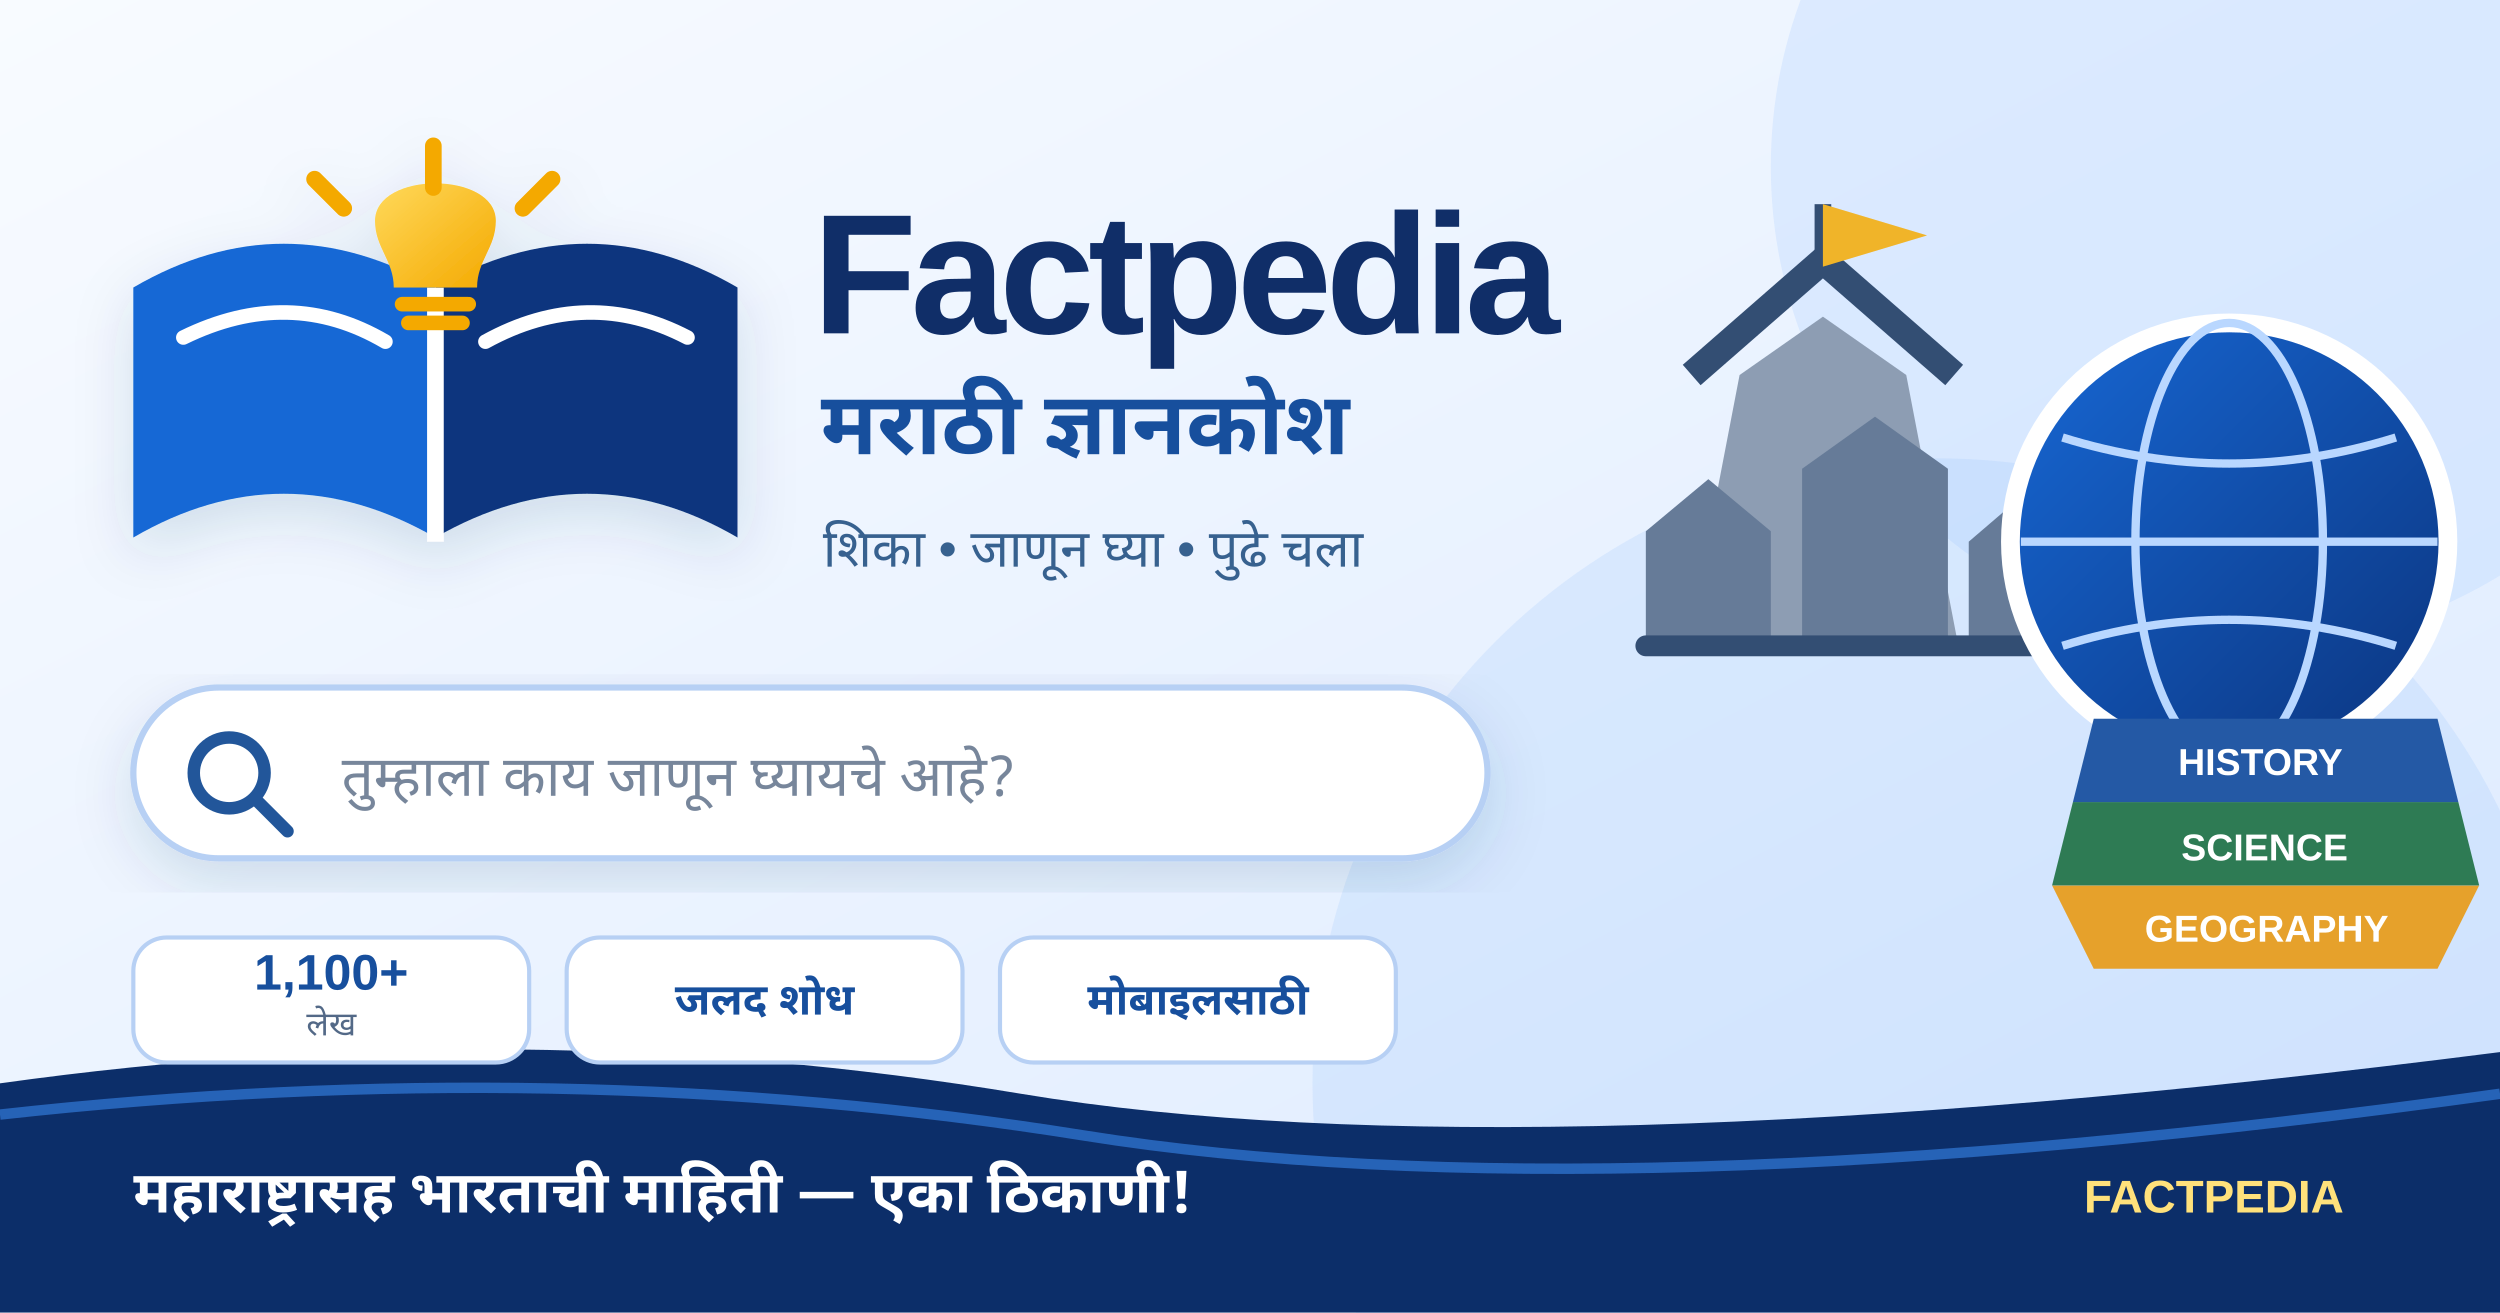
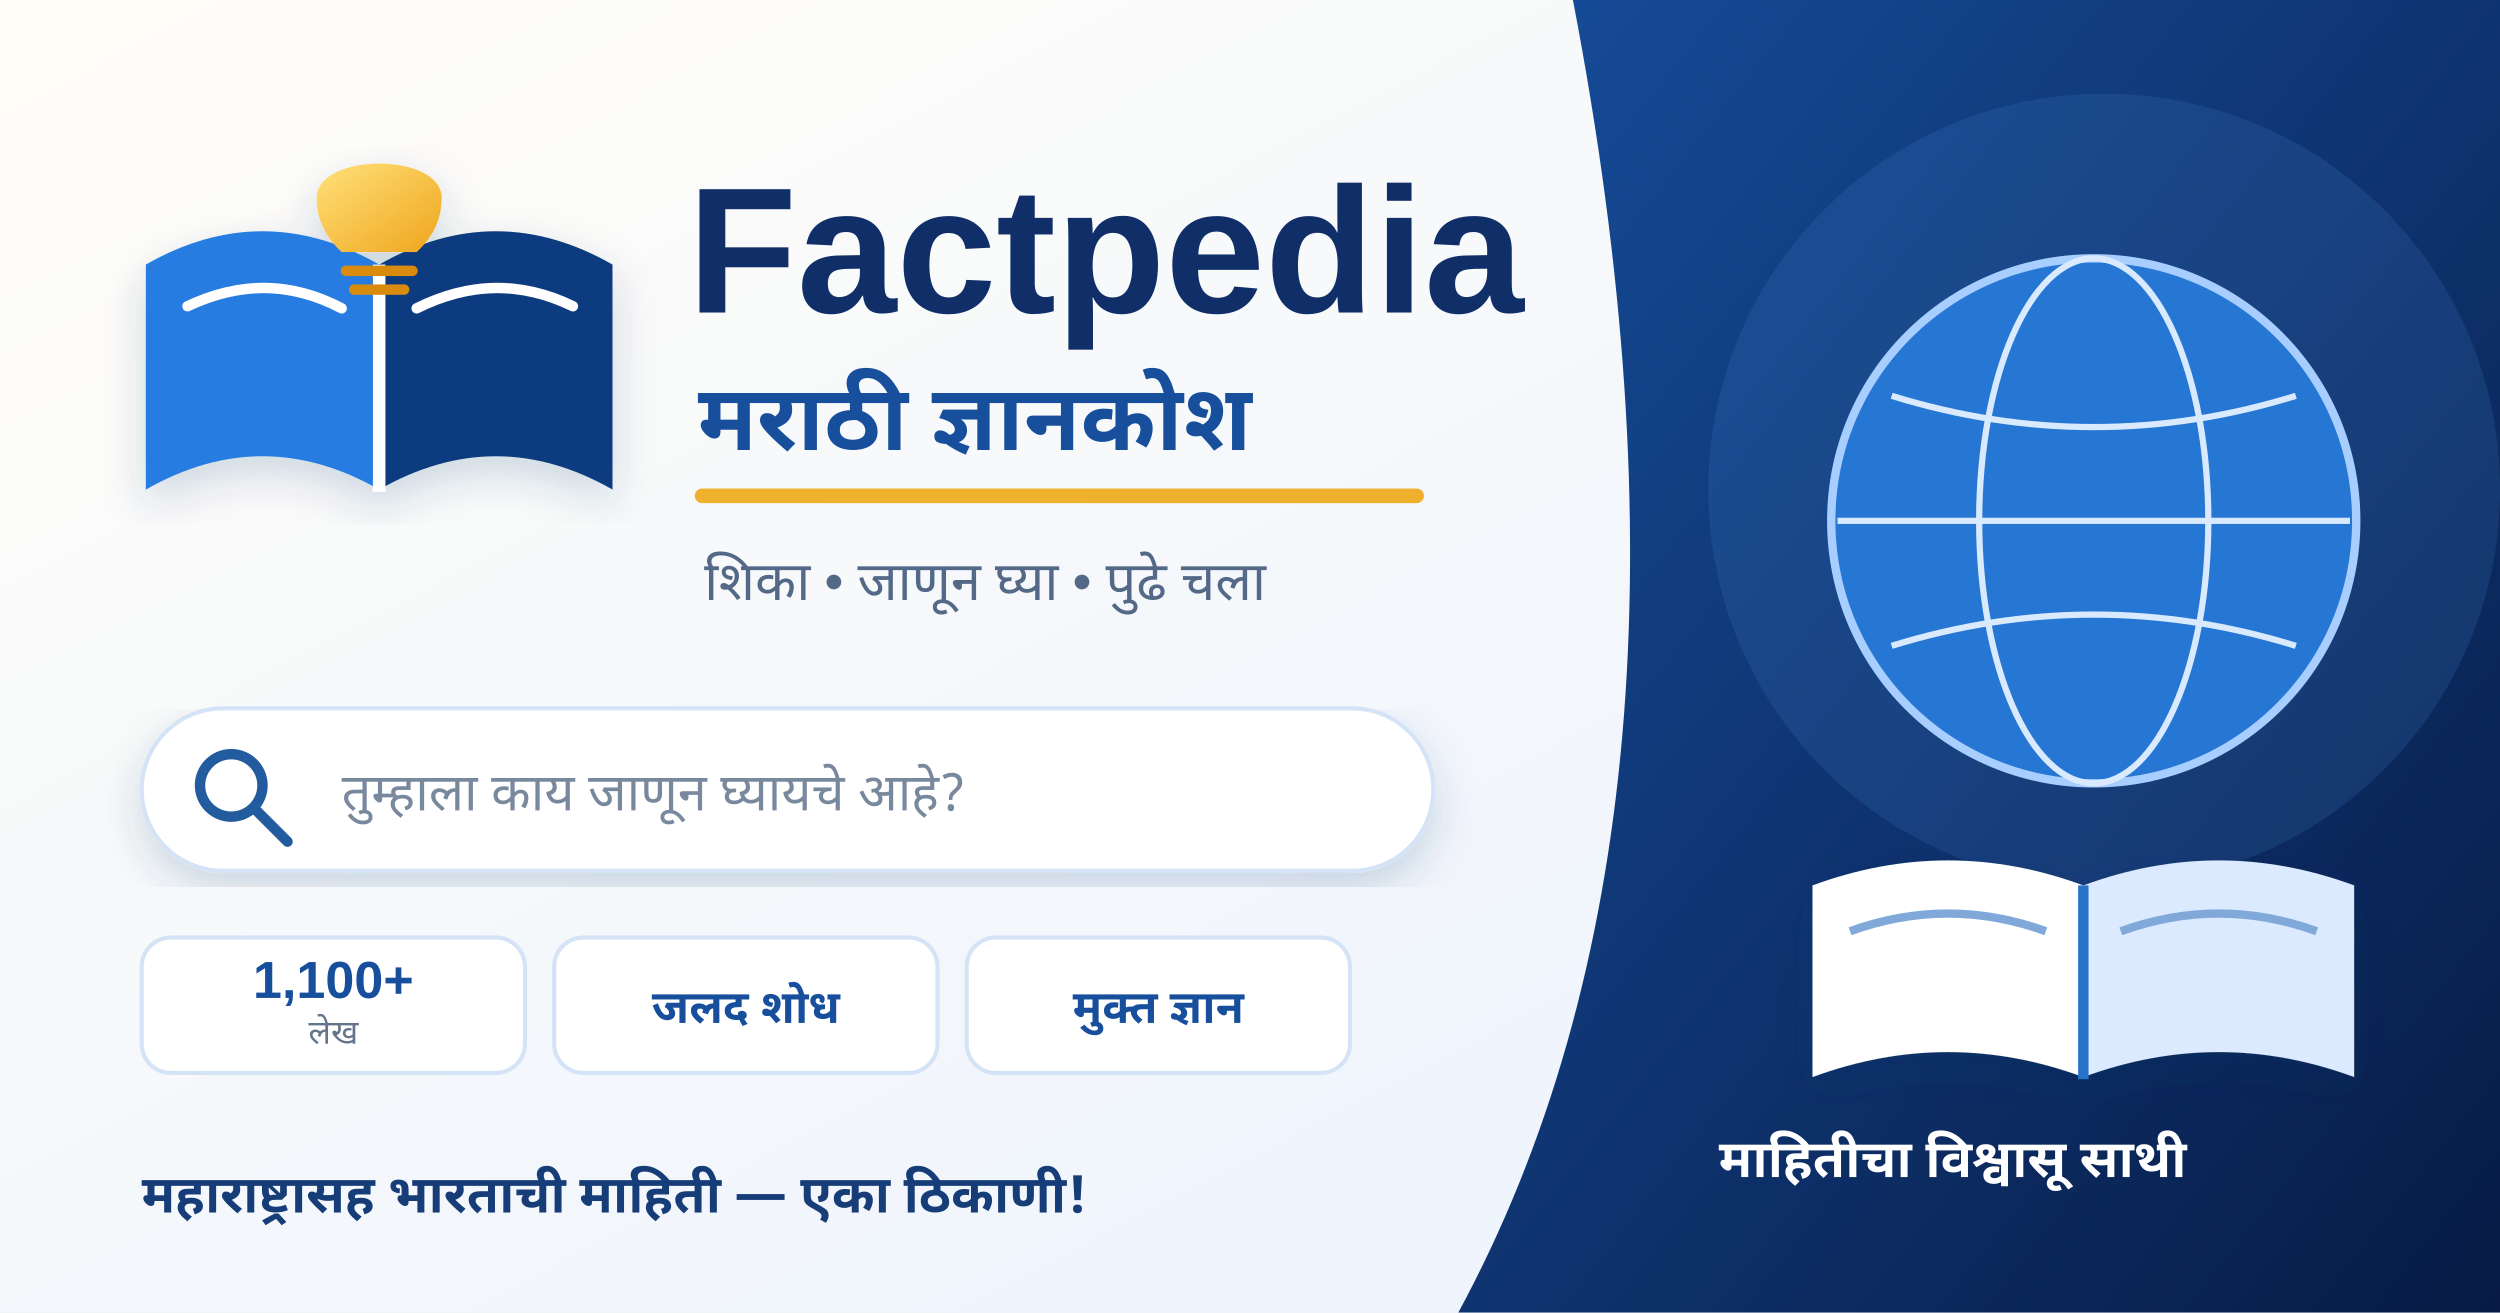
- <svg xmlns="http://www.w3.org/2000/svg" width="1200" height="630" viewBox="0 0 1200 630" role="img" aria-labelledby="title desc">
+ <svg xmlns="http://www.w3.org/2000/svg" width="1200" height="630" viewBox="0 0 1200 630">
  <defs>
-     <linearGradient id="bg" x1="0" y1="0" x2="1" y2="1">
-       <stop offset="0" stop-color="#f8fbff" />
-       <stop offset="1" stop-color="#dceaff" />
+     <linearGradient id="bg" x2="1" y2="1">
+       <stop stop-color="#fffdf8" />
+       <stop offset="1" stop-color="#eaf2ff" />
    </linearGradient>
-     <linearGradient id="blue" x1="0" y1="0" x2="1" y2="1">
-       <stop offset="0" stop-color="#1768d5" />
-       <stop offset="1" stop-color="#0b347e" />
+     <linearGradient id="deep" x2="1" y2="1">
+       <stop stop-color="#164d9b" />
+       <stop offset="1" stop-color="#071b45" />
    </linearGradient>
-     <linearGradient id="gold" x1="0" y1="0" x2="1" y2="1">
-       <stop offset="0" stop-color="#ffd95b" />
-       <stop offset="1" stop-color="#f4a900" />
+     <linearGradient id="gold" x2="1" y2="1">
+       <stop stop-color="#ffe17b" />
+       <stop offset="1" stop-color="#efa51c" />
    </linearGradient>
-     <filter id="shadow" x="-20%" y="-20%" width="140%" height="140%">
-       <feDropShadow dx="0" dy="10" stdDeviation="14" flood-color="#173a70" flood-opacity=".14" />
+     <filter id="s">
+       <feDropShadow dx="0" dy="8" stdDeviation="10" flood-color="#183c70" flood-opacity=".18" />
    </filter>
  </defs>
-   <rect width="1200" height="630" rx="0" fill="url(#bg)" />
-   <circle cx="1080" cy="80" r="230" fill="#b9d6ff" opacity=".35" />
-   <circle cx="930" cy="520" r="300" fill="#8dbbfa" opacity=".18" />
-   <path d="M0 520 Q250 485 490 525 T1200 505 V630 H0Z" fill="#0c2e69" />
-   <path d="M0 535 Q270 505 520 545 T1200 525" fill="none" stroke="#2d70cb" stroke-width="5" opacity=".8" />
-   <g transform="translate(64 88)" filter="url(#shadow)">
-     <path d="M0 50 Q72 8 145 50 V170 Q72 128 0 170Z" fill="#1768d5" />
-     <path d="M145 50 Q218 8 290 50 V170 Q218 128 145 170Z" fill="#0c347e" />
-     <path d="M145 50 V172" stroke="#fff" stroke-width="8" fill="none" />
-     <path d="M24 74 Q75 49 121 76 M169 76 Q218 49 266 74" stroke="#fff" stroke-width="7" fill="none" stroke-linecap="round" />
-     <path d="M116 18 C116 -6 174 -6 174 18 C174 31 165 37 165 50 H125 C125 37 116 31 116 18Z" fill="url(#gold)" />
-     <path d="M129 58 H161 M132 67 H158" stroke="#f4a900" stroke-width="7" stroke-linecap="round" />
-     <path d="M144 2 V-18 M101 12 L87 -2 M187 12 L201 -2" stroke="#f4a900" stroke-width="8" stroke-linecap="round" />
+   <rect width="1200" height="630" fill="url(#bg)" />
+   <path d="M755 0H1200V630H700Q830 390 755 0Z" fill="url(#deep)" />
+   <circle cx="1010" cy="235" r="190" fill="#4c8bd7" opacity=".16" />
+   <g transform="translate(70 85)" filter="url(#s)">
+     <path d="M0 42Q56 10 112 42V150Q56 118 0 150Z" fill="#287ce0" />
+     <path d="M112 42Q168 10 224 42V150Q168 118 112 150Z" fill="#103b80" />
+     <path d="M112 42V151" stroke="white" stroke-width="6" />
+     <path d="M20 62Q58 44 94 63M130 63Q168 44 205 62" stroke="white" stroke-width="5" fill="none" stroke-linecap="round" />
+     <path d="M82 10C82-12 142-12 142 10Q142 25 130 36H94Q82 25 82 10Z" fill="url(#gold)" />
+     <path d="M96 45H128M100 54H124" stroke="#d88b10" stroke-width="5" stroke-linecap="round" />
  </g>
-   <text x="390" y="160" font-family="Arial, sans-serif" font-size="82" font-weight="800" fill="#102e68" letter-spacing="-3">Factpedia</text>
-   <text x="394" y="218" font-family="Noto Sans Devanagari, Arial, sans-serif" font-size="42" font-weight="700" fill="#174f9d">मराठी ज्ञानकोश</text>
-   <text x="395" y="272" font-family="Noto Sans Devanagari, Arial, sans-serif" font-size="25" fill="#37618f">शिका • जाणून घ्या • पुढे चला</text>
-   <g transform="translate(64 330)" filter="url(#shadow)">
-     <rect width="650" height="82" rx="41" fill="#fff" stroke="#b7d0f4" stroke-width="3" />
-     <circle cx="46" cy="41" r="17" fill="none" stroke="#23579a" stroke-width="6" />
-     <path d="M59 54 L74 69" stroke="#23579a" stroke-width="6" stroke-linecap="round" />
-     <text x="100" y="52" font-family="Noto Sans Devanagari, Arial, sans-serif" font-size="27" fill="#77869b">तुम्हाला काय जाणून घ्यायचे आहे?</text>
+   <text x="330" y="150" font-family="Arial,sans-serif" font-size="86" font-weight="800" fill="#102e68">Factpedia</text>
+   <text x="335" y="216" font-family="Noto Sans Devanagari,Arial,sans-serif" font-size="44" font-weight="700" fill="#174f9d">मराठी ज्ञानकोश</text>
+   <path d="M337 238H680" stroke="#efb02d" stroke-width="7" stroke-linecap="round" />
+   <text x="338" y="288" font-family="Noto Sans Devanagari,Arial,sans-serif" font-size="26" fill="#536987">शिका • जाणून घ्या • पुढे चला</text>
+   <g transform="translate(68 340)" filter="url(#s)">
+     <rect width="620" height="78" rx="39" fill="white" stroke="#d5e3f6" stroke-width="2" />
+     <circle cx="43" cy="37" r="15" fill="none" stroke="#245b9e" stroke-width="5" />
+     <path d="M55 49L70 64" stroke="#245b9e" stroke-width="5" stroke-linecap="round" />
+     <text x="96" y="49" font-family="Noto Sans Devanagari,Arial,sans-serif" font-size="25" fill="#78889d">तुम्हाला काय जाणून घ्यायचे आहे?</text>
  </g>
-   <g transform="translate(770 70)">
-     <path d="M40 240 L65 110 L105 82 L145 110 L170 240Z" fill="#8d9db3" />
-     <path d="M20 240 L20 185 L50 160 L80 185 L80 240 M95 240 L95 155 L130 130 L165 155 L165 240 M175 240 L175 190 L210 160 L245 190 L245 240" fill="#667b98" />
-     <path d="M20 240 H270" stroke="#334e73" stroke-width="10" stroke-linecap="round" />
-     <path d="M42 110 L105 55 L168 110" fill="none" stroke="#334e73" stroke-width="13" stroke-linejoin="round" />
-     <path d="M105 55 V28" stroke="#334e73" stroke-width="8" />
-     <path d="M105 28 L155 43 L105 58Z" fill="#f0b429" />
-     <circle cx="300" cy="190" r="105" fill="url(#blue)" stroke="#fff" stroke-width="9" />
-     <ellipse cx="300" cy="190" rx="45" ry="105" fill="none" stroke="#b9d7ff" stroke-width="4" />
-     <path d="M200 190 H400 M220 140 Q300 165 380 140 M220 240 Q300 215 380 240" fill="none" stroke="#b9d7ff" stroke-width="4" />
-     <path d="M215 355 H420 L400 395 H235Z" fill="#e6a12b" />
-     <path d="M225 315 H410 L420 355 H215Z" fill="#2e7b54" />
-     <path d="M235 275 H400 L410 315 H225Z" fill="#2459a5" />
-     <text x="315" y="302" font-family="Arial,sans-serif" font-size="18" font-weight="700" fill="#fff" text-anchor="middle">HISTORY</text>
-     <text x="317" y="343" font-family="Arial,sans-serif" font-size="18" font-weight="700" fill="#fff" text-anchor="middle">SCIENCE</text>
-     <text x="318" y="382" font-family="Arial,sans-serif" font-size="18" font-weight="700" fill="#fff" text-anchor="middle">GEOGRAPHY</text>
+   <g transform="translate(68 450)">
+     <rect width="184" height="65" rx="14" fill="white" stroke="#d5e3f6" stroke-width="2" />
+     <text x="92" y="29" text-anchor="middle" font-family="Arial,sans-serif" font-size="25" font-weight="800" fill="#174f9d">1,100+</text>
+     <text x="92" y="51" text-anchor="middle" font-family="Noto Sans Devanagari,Arial,sans-serif" font-size="16" fill="#63758d">लेख</text>
+     <rect x="198" width="184" height="65" rx="14" fill="white" stroke="#d5e3f6" stroke-width="2" />
+     <text x="290" y="41" text-anchor="middle" font-family="Noto Sans Devanagari,Arial,sans-serif" font-size="22" font-weight="700" fill="#174f9d">जलद शोध</text>
+     <rect x="396" width="184" height="65" rx="14" fill="white" stroke="#d5e3f6" stroke-width="2" />
+     <text x="488" y="41" text-anchor="middle" font-family="Noto Sans Devanagari,Arial,sans-serif" font-size="22" font-weight="700" fill="#174f9d">मुक्त ज्ञान</text>
  </g>
-   <g transform="translate(64 450)">
-     <rect width="190" height="60" rx="16" fill="#fff" stroke="#b7d0f4" stroke-width="2" />
-     <text x="95" y="25" font-family="Arial,sans-serif" font-size="24" font-weight="800" fill="#174f9d" text-anchor="middle">1,100+</text>
-     <text x="95" y="47" font-family="Noto Sans Devanagari,Arial,sans-serif" font-size="16" fill="#536987" text-anchor="middle">लेख</text>
-     <rect x="208" width="190" height="60" rx="16" fill="#fff" stroke="#b7d0f4" stroke-width="2" />
-     <text x="303" y="37" font-family="Noto Sans Devanagari,Arial,sans-serif" font-size="21" font-weight="700" fill="#174f9d" text-anchor="middle">जलद शोध</text>
-     <rect x="416" width="190" height="60" rx="16" fill="#fff" stroke="#b7d0f4" stroke-width="2" />
-     <text x="511" y="37" font-family="Noto Sans Devanagari,Arial,sans-serif" font-size="21" font-weight="700" fill="#174f9d" text-anchor="middle">मोबाइलसाठी</text>
+   <g transform="translate(865 85)">
+     <circle cx="140" cy="165" r="126" fill="#2676d4" stroke="#a8ceff" stroke-width="4" />
+     <ellipse cx="140" cy="165" rx="55" ry="126" fill="none" stroke="#d9eaff" stroke-width="3" />
+     <path d="M17 165H263M43 105Q140 135 237 105M43 225Q140 195 237 225" fill="none" stroke="#d9eaff" stroke-width="3" />
+     <g transform="translate(5 320)" filter="url(#s)">
+       <path d="M0 20Q65-4 130 20V112Q65 88 0 112Z" fill="white" />
+       <path d="M130 20Q195-4 260 20V112Q195 88 130 112Z" fill="#dbeaff" />
+       <path d="M130 20V113" stroke="#2873c8" stroke-width="5" />
+       <path d="M18 42Q65 25 112 42M148 42Q195 25 242 42" fill="none" stroke="#80a9d9" stroke-width="4" />
+     </g>
  </g>
-   <text x="64" y="582" font-family="Noto Sans Devanagari,Arial,sans-serif" font-size="28" font-weight="700" fill="#fff">महाराष्ट्रासह भारताची माहिती — एका ठिकाणी!</text>
-   <text x="1125" y="582" font-family="Arial,sans-serif" font-size="22" font-weight="700" fill="#ffe17b" text-anchor="end">FACTPEDIA</text>
+   <text x="825" y="565" font-family="Noto Sans Devanagari,Arial,sans-serif" font-size="25" font-weight="700" fill="white">माहितीचा विश्वासू साथी</text>
+   <text x="68" y="582" font-family="Noto Sans Devanagari,Arial,sans-serif" font-size="25" font-weight="700" fill="#173d78">महाराष्ट्रासह भारताची माहिती — एका ठिकाणी!</text>
</svg>
